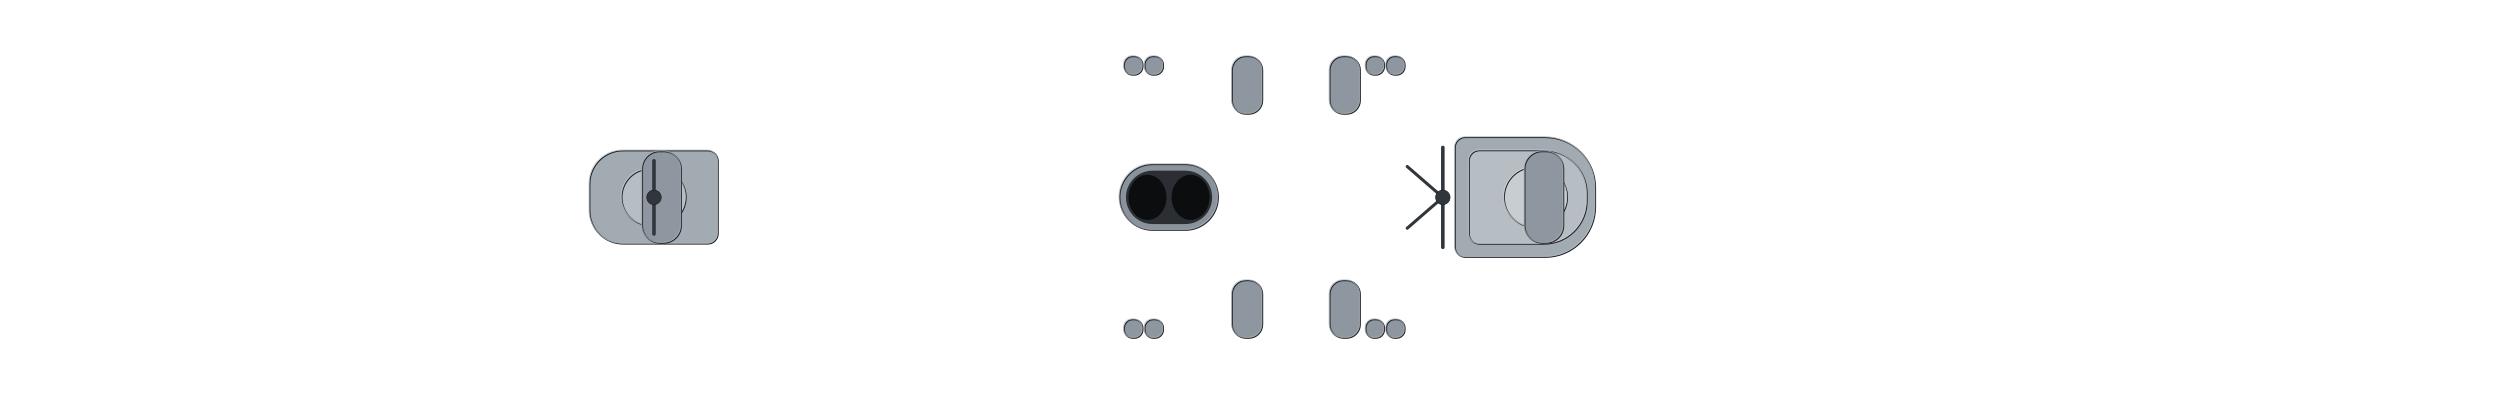
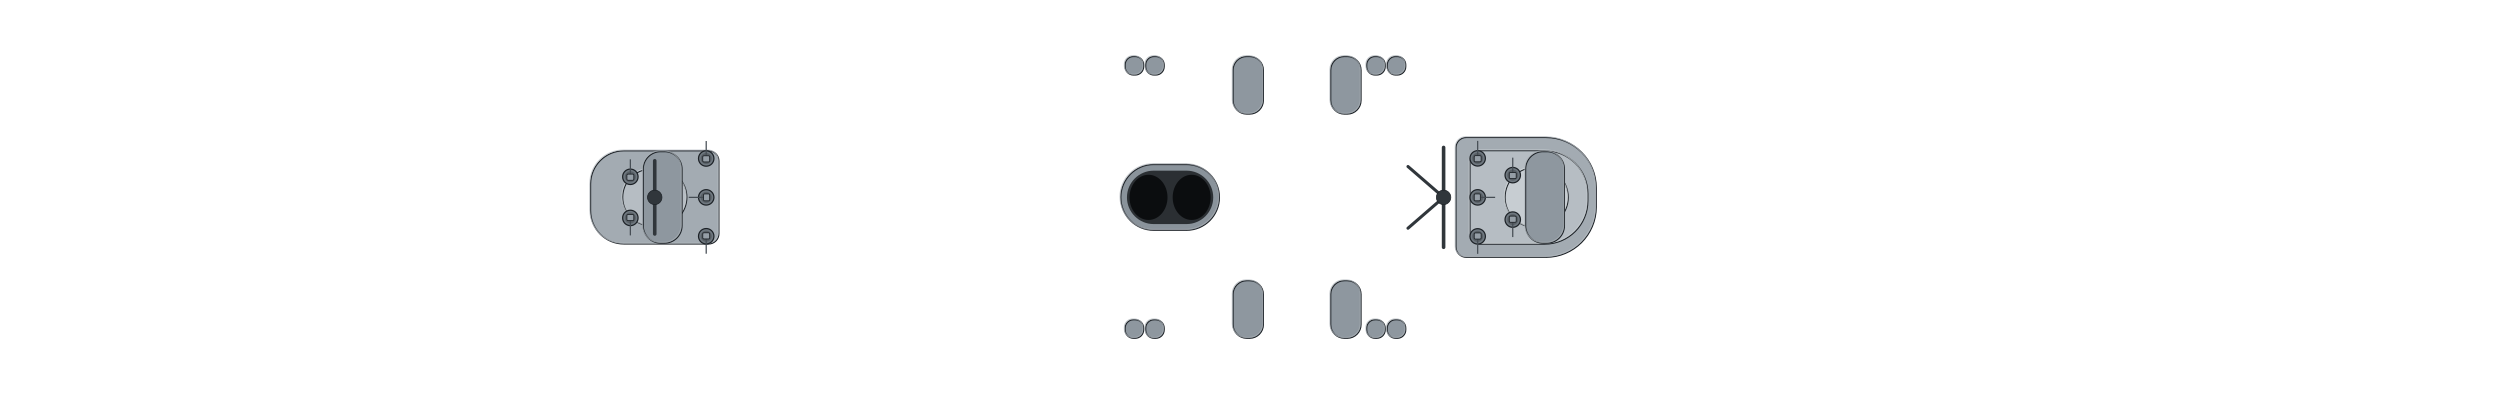
<svg xmlns="http://www.w3.org/2000/svg" width="2432" height="384" viewBox="-121.6 -19.2 243.2 38.4" shape-rendering="geometricPrecision">
  <defs>
    <clipPath id="hullclip">
      <path d="M-116.5,-1.618 L-116.491,-1.805 L-116.466,-1.991 L-116.423,-2.177 L-116.364,-2.363 L-116.287,-2.549 L-116.194,-2.735 L-116.084,-2.921 L-115.956,-3.106 L-115.812,-3.292 L-115.651,-3.477 L-115.472,-3.661 L-115.277,-3.846 L-115.066,-4.03 L-114.837,-4.213 L-114.592,-4.397 L-114.33,-4.58 L-114.051,-4.762 L-113.755,-4.944 L-113.443,-5.125 L-113.115,-5.306 L-112.77,-5.486 L-112.408,-5.666 L-112.03,-5.845 L-111.636,-6.023 L-111.225,-6.201 L-110.798,-6.378 L-110.355,-6.554 L-109.896,-6.729 L-109.421,-6.904 L-108.929,-7.078 L-108.422,-7.251 L-107.899,-7.423 L-107.361,-7.594 L-106.806,-7.764 L-106.236,-7.934 L-105.651,-8.102 L-105.05,-8.269 L-104.434,-8.435 L-103.802,-8.6 L-103.156,-8.765 L-102.494,-8.927 L-101.817,-9.089 L-101.126,-9.25 L-100.419,-9.409 L-99.699,-9.567 L-98.963,-9.724 L-98.213,-9.88 L-97.449,-10.034 L-96.67,-10.187 L-95.878,-10.339 L-95.071,-10.489 L-94.25,-10.638 L-93.416,-10.785 L-92.568,-10.931 L-91.707,-11.076 L-90.832,-11.219 L-89.944,-11.36 L-89.043,-11.5 L-88.129,-11.638 L-87.202,-11.775 L-86.262,-11.91 L-85.309,-12.043 L-84.344,-12.175 L-83.367,-12.305 L-82.378,-12.433 L-81.377,-12.56 L-80.363,-12.685 L-79.338,-12.808 L-78.302,-12.929 L-77.254,-13.048 L-76.195,-13.166 L-75.124,-13.281 L-74.043,-13.395 L-72.951,-13.507 L-71.848,-13.617 L-70.734,-13.724 L-69.611,-13.83 L-68.477,-13.934 L-67.333,-14.036 L-66.18,-14.135 L-65.016,-14.233 L-63.843,-14.329 L-62.661,-14.422 L-61.47,-14.513 L-60.27,-14.602 L-59.061,-14.689 L-57.843,-14.774 L-56.617,-14.857 L-55.383,-14.937 L-54.14,-15.015 L-52.89,-15.09 L-51.632,-15.164 L-50.366,-15.235 L-49.093,-15.303 L-47.813,-15.37 L-46.526,-15.434 L-45.232,-15.495 L-43.932,-15.554 L-42.625,-15.611 L-41.311,-15.665 L-39.992,-15.716 L-38.667,-15.765 L-37.337,-15.812 L-36,-15.856 L-34.659,-15.897 L-33.313,-15.936 L-31.961,-15.972 L-30.605,-16.005 L-29.245,-16.036 L-27.88,-16.064 L-26.512,-16.089 L-25.139,-16.111 L-23.763,-16.131 L-22.383,-16.147 L-21,-16.161 L-19.614,-16.172 L-18.225,-16.179 L-16.833,-16.184 L-15.439,-16.185 L-14.043,-16.185 L-12.644,-16.185 L-11.244,-16.185 L-9.842,-16.185 L-8.439,-16.185 L-7.034,-16.185 L-5.629,-16.185 L-4.222,-16.185 L-2.815,-16.185 L-1.408,-16.185 L-0,-16.185 L1.408,-16.185 L2.815,-16.185 L4.222,-16.185 L5.629,-16.185 L7.034,-16.185 L8.439,-16.185 L9.842,-16.185 L11.244,-16.185 L12.644,-16.185 L14.043,-16.185 L15.439,-16.185 L16.833,-16.182 L18.225,-16.173 L19.614,-16.156 L21,-16.132 L22.383,-16.101 L23.763,-16.065 L25.139,-16.022 L26.512,-15.972 L27.88,-15.917 L29.245,-15.855 L30.605,-15.788 L31.961,-15.715 L33.313,-15.636 L34.659,-15.552 L36,-15.462 L37.337,-15.366 L38.667,-15.266 L39.992,-15.16 L41.311,-15.05 L42.625,-14.934 L43.932,-14.813 L45.232,-14.688 L46.526,-14.558 L47.813,-14.424 L49.093,-14.285 L50.366,-14.142 L51.632,-13.995 L52.89,-13.844 L54.14,-13.689 L55.383,-13.53 L56.617,-13.367 L57.843,-13.201 L59.061,-13.032 L60.27,-12.859 L61.47,-12.683 L62.661,-12.504 L63.843,-12.323 L65.016,-12.138 L66.18,-11.951 L67.333,-11.761 L68.477,-11.569 L69.611,-11.375 L70.734,-11.179 L71.848,-10.98 L72.951,-10.78 L74.043,-10.579 L75.124,-10.375 L76.195,-10.171 L77.254,-9.965 L78.302,-9.758 L79.338,-9.55 L80.363,-9.341 L81.377,-9.132 L82.378,-8.922 L83.367,-8.711 L84.344,-8.501 L85.309,-8.29 L86.262,-8.079 L87.202,-7.868 L88.129,-7.658 L89.043,-7.448 L89.944,-7.239 L90.832,-7.03 L91.707,-6.822 L92.568,-6.615 L93.416,-6.41 L94.25,-6.205 L95.071,-6.002 L95.878,-5.801 L96.67,-5.601 L97.449,-5.402 L98.213,-5.206 L98.963,-5.012 L99.699,-4.82 L100.419,-4.63 L101.126,-4.442 L101.817,-4.257 L102.494,-4.075 L103.156,-3.895 L103.802,-3.718 L104.434,-3.545 L105.05,-3.374 L105.651,-3.206 L106.236,-3.042 L106.806,-2.881 L107.361,-2.724 L107.899,-2.57 L108.422,-2.42 L108.929,-2.273 L109.421,-2.131 L109.896,-1.993 L110.355,-1.858 L110.798,-1.728 L111.225,-1.602 L111.636,-1.48 L112.03,-1.362 L112.408,-1.25 L112.77,-1.141 L113.115,-1.037 L113.443,-0.938 L113.755,-0.843 L114.051,-0.754 L114.33,-0.669 L114.592,-0.589 L114.837,-0.514 L115.066,-0.444 L115.277,-0.378 L115.472,-0.318 L115.651,-0.263 L115.812,-0.214 L115.956,-0.169 L116.084,-0.129 L116.194,-0.095 L116.287,-0.066 L116.364,-0.042 L116.423,-0.024 L116.466,-0.011 L116.466,0.011 L116.423,0.024 L116.364,0.042 L116.287,0.066 L116.194,0.095 L116.084,0.129 L115.956,0.169 L115.812,0.214 L115.651,0.263 L115.472,0.318 L115.277,0.378 L115.066,0.444 L114.837,0.514 L114.592,0.589 L114.33,0.669 L114.051,0.754 L113.755,0.843 L113.443,0.938 L113.115,1.037 L112.77,1.141 L112.408,1.25 L112.03,1.362 L111.636,1.48 L111.225,1.602 L110.798,1.728 L110.355,1.858 L109.896,1.993 L109.421,2.131 L108.929,2.273 L108.422,2.42 L107.899,2.57 L107.361,2.724 L106.806,2.881 L106.236,3.042 L105.651,3.206 L105.05,3.374 L104.434,3.545 L103.802,3.718 L103.156,3.895 L102.494,4.075 L101.817,4.257 L101.126,4.442 L100.419,4.63 L99.699,4.82 L98.963,5.012 L98.213,5.206 L97.449,5.402 L96.67,5.601 L95.878,5.801 L95.071,6.002 L94.25,6.205 L93.416,6.41 L92.568,6.615 L91.707,6.822 L90.832,7.03 L89.944,7.239 L89.043,7.448 L88.129,7.658 L87.202,7.868 L86.262,8.079 L85.309,8.29 L84.344,8.501 L83.367,8.711 L82.378,8.922 L81.377,9.132 L80.363,9.341 L79.338,9.55 L78.302,9.758 L77.254,9.965 L76.195,10.171 L75.124,10.375 L74.043,10.579 L72.951,10.78 L71.848,10.98 L70.734,11.179 L69.611,11.375 L68.477,11.569 L67.333,11.761 L66.18,11.951 L65.016,12.138 L63.843,12.323 L62.661,12.504 L61.47,12.683 L60.27,12.859 L59.061,13.032 L57.843,13.201 L56.617,13.367 L55.383,13.53 L54.14,13.689 L52.89,13.844 L51.632,13.995 L50.366,14.142 L49.093,14.285 L47.813,14.424 L46.526,14.558 L45.232,14.688 L43.932,14.813 L42.625,14.934 L41.311,15.05 L39.992,15.16 L38.667,15.266 L37.337,15.366 L36,15.462 L34.659,15.552 L33.313,15.636 L31.961,15.715 L30.605,15.788 L29.245,15.855 L27.88,15.917 L26.512,15.972 L25.139,16.022 L23.763,16.065 L22.383,16.101 L21,16.132 L19.614,16.156 L18.225,16.173 L16.833,16.182 L15.439,16.185 L14.043,16.185 L12.644,16.185 L11.244,16.185 L9.842,16.185 L8.439,16.185 L7.034,16.185 L5.629,16.185 L4.222,16.185 L2.815,16.185 L1.408,16.185 L-0,16.185 L-1.408,16.185 L-2.815,16.185 L-4.222,16.185 L-5.629,16.185 L-7.034,16.185 L-8.439,16.185 L-9.842,16.185 L-11.244,16.185 L-12.644,16.185 L-14.043,16.185 L-15.439,16.185 L-16.833,16.184 L-18.225,16.179 L-19.614,16.172 L-21,16.161 L-22.383,16.147 L-23.763,16.131 L-25.139,16.111 L-26.512,16.089 L-27.88,16.064 L-29.245,16.036 L-30.605,16.005 L-31.961,15.972 L-33.313,15.936 L-34.659,15.897 L-36,15.856 L-37.337,15.812 L-38.667,15.765 L-39.992,15.716 L-41.311,15.665 L-42.625,15.611 L-43.932,15.554 L-45.232,15.495 L-46.526,15.434 L-47.813,15.37 L-49.093,15.303 L-50.366,15.235 L-51.632,15.164 L-52.89,15.09 L-54.14,15.015 L-55.383,14.937 L-56.617,14.857 L-57.843,14.774 L-59.061,14.689 L-60.27,14.602 L-61.47,14.513 L-62.661,14.422 L-63.843,14.329 L-65.016,14.233 L-66.18,14.135 L-67.333,14.036 L-68.477,13.934 L-69.611,13.83 L-70.734,13.724 L-71.848,13.617 L-72.951,13.507 L-74.043,13.395 L-75.124,13.281 L-76.195,13.166 L-77.254,13.048 L-78.302,12.929 L-79.338,12.808 L-80.363,12.685 L-81.377,12.56 L-82.378,12.433 L-83.367,12.305 L-84.344,12.175 L-85.309,12.043 L-86.262,11.91 L-87.202,11.775 L-88.129,11.638 L-89.043,11.5 L-89.944,11.36 L-90.832,11.219 L-91.707,11.076 L-92.568,10.931 L-93.416,10.785 L-94.25,10.638 L-95.071,10.489 L-95.878,10.339 L-96.67,10.187 L-97.449,10.034 L-98.213,9.88 L-98.963,9.724 L-99.699,9.567 L-100.419,9.409 L-101.126,9.25 L-101.817,9.089 L-102.494,8.927 L-103.156,8.765 L-103.802,8.6 L-104.434,8.435 L-105.05,8.269 L-105.651,8.102 L-106.236,7.934 L-106.806,7.764 L-107.361,7.594 L-107.899,7.423 L-108.422,7.251 L-108.929,7.078 L-109.421,6.904 L-109.896,6.729 L-110.355,6.554 L-110.798,6.378 L-111.225,6.201 L-111.636,6.023 L-112.03,5.845 L-112.408,5.666 L-112.77,5.486 L-113.115,5.306 L-113.443,5.125 L-113.755,4.944 L-114.051,4.762 L-114.33,4.58 L-114.592,4.397 L-114.837,4.213 L-115.066,4.03 L-115.277,3.846 L-115.472,3.661 L-115.651,3.477 L-115.812,3.292 L-115.956,3.106 L-116.084,2.921 L-116.194,2.735 L-116.287,2.549 L-116.364,2.363 L-116.423,2.177 L-116.466,1.991 L-116.491,1.805 L-116.5,1.618 Z" />
    </clipPath>
    <clipPath id="deckclip">
      <path d="M-116.5,-1.068 L-116.491,-1.255 L-116.466,-1.441 L-116.423,-1.627 L-116.364,-1.813 L-116.287,-1.999 L-116.194,-2.185 L-116.084,-2.371 L-115.956,-2.556 L-115.812,-2.742 L-115.651,-2.927 L-115.472,-3.111 L-115.277,-3.296 L-115.066,-3.48 L-114.837,-3.663 L-114.592,-3.847 L-114.33,-4.03 L-114.051,-4.212 L-113.755,-4.394 L-113.443,-4.575 L-113.115,-4.756 L-112.77,-4.936 L-112.408,-5.116 L-112.03,-5.295 L-111.636,-5.473 L-111.225,-5.651 L-110.798,-5.828 L-110.355,-6.004 L-109.896,-6.179 L-109.421,-6.354 L-108.929,-6.528 L-108.422,-6.701 L-107.899,-6.873 L-107.361,-7.044 L-106.806,-7.214 L-106.236,-7.384 L-105.651,-7.552 L-105.05,-7.719 L-104.434,-7.885 L-103.802,-8.05 L-103.156,-8.215 L-102.494,-8.377 L-101.817,-8.539 L-101.126,-8.7 L-100.419,-8.859 L-99.699,-9.017 L-98.963,-9.174 L-98.213,-9.33 L-97.449,-9.484 L-96.67,-9.637 L-95.878,-9.789 L-95.071,-9.939 L-94.25,-10.088 L-93.416,-10.235 L-92.568,-10.381 L-91.707,-10.526 L-90.832,-10.669 L-89.944,-10.81 L-89.043,-10.95 L-88.129,-11.088 L-87.202,-11.225 L-86.262,-11.36 L-85.309,-11.493 L-84.344,-11.625 L-83.367,-11.755 L-82.378,-11.883 L-81.377,-12.01 L-80.363,-12.135 L-79.338,-12.258 L-78.302,-12.379 L-77.254,-12.498 L-76.195,-12.616 L-75.124,-12.731 L-74.043,-12.845 L-72.951,-12.957 L-71.848,-13.067 L-70.734,-13.174 L-69.611,-13.28 L-68.477,-13.384 L-67.333,-13.486 L-66.18,-13.585 L-65.016,-13.683 L-63.843,-13.779 L-62.661,-13.872 L-61.47,-13.963 L-60.27,-14.052 L-59.061,-14.139 L-57.843,-14.224 L-56.617,-14.307 L-55.383,-14.387 L-54.14,-14.465 L-52.89,-14.54 L-51.632,-14.614 L-50.366,-14.685 L-49.093,-14.753 L-47.813,-14.82 L-46.526,-14.884 L-45.232,-14.945 L-43.932,-15.004 L-42.625,-15.061 L-41.311,-15.115 L-39.992,-15.166 L-38.667,-15.215 L-37.337,-15.262 L-36,-15.306 L-34.659,-15.347 L-33.313,-15.386 L-31.961,-15.422 L-30.605,-15.455 L-29.245,-15.486 L-27.88,-15.514 L-26.512,-15.539 L-25.139,-15.561 L-23.763,-15.581 L-22.383,-15.597 L-21,-15.611 L-19.614,-15.622 L-18.225,-15.629 L-16.833,-15.634 L-15.439,-15.635 L-14.043,-15.635 L-12.644,-15.635 L-11.244,-15.635 L-9.842,-15.635 L-8.439,-15.635 L-7.034,-15.635 L-5.629,-15.635 L-4.222,-15.635 L-2.815,-15.635 L-1.408,-15.635 L-0,-15.635 L1.408,-15.635 L2.815,-15.635 L4.222,-15.635 L5.629,-15.635 L7.034,-15.635 L8.439,-15.635 L9.842,-15.635 L11.244,-15.635 L12.644,-15.635 L14.043,-15.635 L15.439,-15.635 L16.833,-15.632 L18.225,-15.623 L19.614,-15.606 L21,-15.582 L22.383,-15.551 L23.763,-15.515 L25.139,-15.472 L26.512,-15.422 L27.88,-15.367 L29.245,-15.305 L30.605,-15.238 L31.961,-15.165 L33.313,-15.086 L34.659,-15.002 L36,-14.912 L37.337,-14.816 L38.667,-14.716 L39.992,-14.61 L41.311,-14.5 L42.625,-14.384 L43.932,-14.263 L45.232,-14.138 L46.526,-14.008 L47.813,-13.874 L49.093,-13.735 L50.366,-13.592 L51.632,-13.445 L52.89,-13.294 L54.14,-13.139 L55.383,-12.98 L56.617,-12.817 L57.843,-12.651 L59.061,-12.482 L60.27,-12.309 L61.47,-12.133 L62.661,-11.954 L63.843,-11.773 L65.016,-11.588 L66.18,-11.401 L67.333,-11.211 L68.477,-11.019 L69.611,-10.825 L70.734,-10.629 L71.848,-10.43 L72.951,-10.23 L74.043,-10.029 L75.124,-9.825 L76.195,-9.621 L77.254,-9.415 L78.302,-9.208 L79.338,-9 L80.363,-8.791 L81.377,-8.582 L82.378,-8.372 L83.367,-8.161 L84.344,-7.951 L85.309,-7.74 L86.262,-7.529 L87.202,-7.318 L88.129,-7.108 L89.043,-6.898 L89.944,-6.689 L90.832,-6.48 L91.707,-6.272 L92.568,-6.065 L93.416,-5.86 L94.25,-5.655 L95.071,-5.452 L95.878,-5.251 L96.67,-5.051 L97.449,-4.852 L98.213,-4.656 L98.963,-4.462 L99.699,-4.27 L100.419,-4.08 L101.126,-3.892 L101.817,-3.707 L102.494,-3.525 L103.156,-3.345 L103.802,-3.168 L104.434,-2.995 L105.05,-2.824 L105.651,-2.656 L106.236,-2.492 L106.806,-2.331 L107.361,-2.174 L107.899,-2.02 L108.422,-1.87 L108.929,-1.723 L109.421,-1.581 L109.896,-1.443 L110.355,-1.308 L110.798,-1.178 L111.225,-1.052 L111.636,-0.93 L112.03,-0.812 L112.408,-0.7 L112.77,-0.591 L113.115,-0.487 L113.443,-0.388 L113.755,-0.293 L114.051,-0.204 L114.33,-0.119 L114.592,-0.039 L114.592,0.039 L114.33,0.119 L114.051,0.204 L113.755,0.293 L113.443,0.388 L113.115,0.487 L112.77,0.591 L112.408,0.7 L112.03,0.812 L111.636,0.93 L111.225,1.052 L110.798,1.178 L110.355,1.308 L109.896,1.443 L109.421,1.581 L108.929,1.723 L108.422,1.87 L107.899,2.02 L107.361,2.174 L106.806,2.331 L106.236,2.492 L105.651,2.656 L105.05,2.824 L104.434,2.995 L103.802,3.168 L103.156,3.345 L102.494,3.525 L101.817,3.707 L101.126,3.892 L100.419,4.08 L99.699,4.27 L98.963,4.462 L98.213,4.656 L97.449,4.852 L96.67,5.051 L95.878,5.251 L95.071,5.452 L94.25,5.655 L93.416,5.86 L92.568,6.065 L91.707,6.272 L90.832,6.48 L89.944,6.689 L89.043,6.898 L88.129,7.108 L87.202,7.318 L86.262,7.529 L85.309,7.74 L84.344,7.951 L83.367,8.161 L82.378,8.372 L81.377,8.582 L80.363,8.791 L79.338,9 L78.302,9.208 L77.254,9.415 L76.195,9.621 L75.124,9.825 L74.043,10.029 L72.951,10.23 L71.848,10.43 L70.734,10.629 L69.611,10.825 L68.477,11.019 L67.333,11.211 L66.18,11.401 L65.016,11.588 L63.843,11.773 L62.661,11.954 L61.47,12.133 L60.27,12.309 L59.061,12.482 L57.843,12.651 L56.617,12.817 L55.383,12.98 L54.14,13.139 L52.89,13.294 L51.632,13.445 L50.366,13.592 L49.093,13.735 L47.813,13.874 L46.526,14.008 L45.232,14.138 L43.932,14.263 L42.625,14.384 L41.311,14.5 L39.992,14.61 L38.667,14.716 L37.337,14.816 L36,14.912 L34.659,15.002 L33.313,15.086 L31.961,15.165 L30.605,15.238 L29.245,15.305 L27.88,15.367 L26.512,15.422 L25.139,15.472 L23.763,15.515 L22.383,15.551 L21,15.582 L19.614,15.606 L18.225,15.623 L16.833,15.632 L15.439,15.635 L14.043,15.635 L12.644,15.635 L11.244,15.635 L9.842,15.635 L8.439,15.635 L7.034,15.635 L5.629,15.635 L4.222,15.635 L2.815,15.635 L1.408,15.635 L-0,15.635 L-1.408,15.635 L-2.815,15.635 L-4.222,15.635 L-5.629,15.635 L-7.034,15.635 L-8.439,15.635 L-9.842,15.635 L-11.244,15.635 L-12.644,15.635 L-14.043,15.635 L-15.439,15.635 L-16.833,15.634 L-18.225,15.629 L-19.614,15.622 L-21,15.611 L-22.383,15.597 L-23.763,15.581 L-25.139,15.561 L-26.512,15.539 L-27.88,15.514 L-29.245,15.486 L-30.605,15.455 L-31.961,15.422 L-33.313,15.386 L-34.659,15.347 L-36,15.306 L-37.337,15.262 L-38.667,15.215 L-39.992,15.166 L-41.311,15.115 L-42.625,15.061 L-43.932,15.004 L-45.232,14.945 L-46.526,14.884 L-47.813,14.82 L-49.093,14.753 L-50.366,14.685 L-51.632,14.614 L-52.89,14.54 L-54.14,14.465 L-55.383,14.387 L-56.617,14.307 L-57.843,14.224 L-59.061,14.139 L-60.27,14.052 L-61.47,13.963 L-62.661,13.872 L-63.843,13.779 L-65.016,13.683 L-66.18,13.585 L-67.333,13.486 L-68.477,13.384 L-69.611,13.28 L-70.734,13.174 L-71.848,13.067 L-72.951,12.957 L-74.043,12.845 L-75.124,12.731 L-76.195,12.616 L-77.254,12.498 L-78.302,12.379 L-79.338,12.258 L-80.363,12.135 L-81.377,12.01 L-82.378,11.883 L-83.367,11.755 L-84.344,11.625 L-85.309,11.493 L-86.262,11.36 L-87.202,11.225 L-88.129,11.088 L-89.043,10.95 L-89.944,10.81 L-90.832,10.669 L-91.707,10.526 L-92.568,10.381 L-93.416,10.235 L-94.25,10.088 L-95.071,9.939 L-95.878,9.789 L-96.67,9.637 L-97.449,9.484 L-98.213,9.33 L-98.963,9.174 L-99.699,9.017 L-100.419,8.859 L-101.126,8.7 L-101.817,8.539 L-102.494,8.377 L-103.156,8.215 L-103.802,8.05 L-104.434,7.885 L-105.05,7.719 L-105.651,7.552 L-106.236,7.384 L-106.806,7.214 L-107.361,7.044 L-107.899,6.873 L-108.422,6.701 L-108.929,6.528 L-109.421,6.354 L-109.896,6.179 L-110.355,6.004 L-110.798,5.828 L-111.225,5.651 L-111.636,5.473 L-112.03,5.295 L-112.408,5.116 L-112.77,4.936 L-113.115,4.756 L-113.443,4.575 L-113.755,4.394 L-114.051,4.212 L-114.33,4.03 L-114.592,3.847 L-114.837,3.663 L-115.066,3.48 L-115.277,3.296 L-115.472,3.111 L-115.651,2.927 L-115.812,2.742 L-115.956,2.556 L-116.084,2.371 L-116.194,2.185 L-116.287,1.999 L-116.364,1.813 L-116.423,1.627 L-116.466,1.441 L-116.491,1.255 L-116.5,1.068 Z" />
    </clipPath>
  </defs>
-   <path d="M20.959,-5.827 L28.715,-5.827 A4.894,4.894 0 0 1 33.609,-0.932 L33.609,0.932 A4.894,4.894 0 0 1 28.715,5.827 L20.959,5.827 A1,1 0 0 1 19.959,4.827 L19.959,-4.827 A1,1 0 0 1 20.959,-5.827 Z" fill="#a3abb2" stroke="#1c2126" stroke-width="0.12" stroke-linejoin="round" />
-   <path d="M20.959,-5.827 L28.715,-5.827 A4.894,4.894 0 0 1 33.609,-0.932 L33.609,0.932 A4.894,4.894 0 0 1 28.715,5.827 L20.959,5.827 A1,1 0 0 1 19.959,4.827 L19.959,-4.827 A1,1 0 0 1 20.959,-5.827 Z" fill="none" stroke="#bac0c5" stroke-width="0.108" transform="translate(-0.072,-0.072)" stroke-opacity="0.7" />
-   <path d="M22.324,-4.545 L28.595,-4.545 A4.195,4.195 0 0 1 32.79,-0.35 L32.79,0.35 A4.195,4.195 0 0 1 28.595,4.545 L22.324,4.545 A1,1 0 0 1 21.324,3.545 L21.324,-3.545 A1,1 0 0 1 22.324,-4.545 Z" fill="#b6bdc3" stroke="#1c2126" stroke-width="0.12" stroke-linejoin="round" />
-   <path d="M22.324,-4.545 L28.595,-4.545 A4.195,4.195 0 0 1 32.79,-0.35 L32.79,0.35 A4.195,4.195 0 0 1 28.595,4.545 L22.324,4.545 A1,1 0 0 1 21.324,3.545 L21.324,-3.545 A1,1 0 0 1 22.324,-4.545 Z" fill="none" stroke="#c8ced2" stroke-width="0.108" transform="translate(-0.072,-0.072)" stroke-opacity="0.7" />
-   <path d="M27.65,-2.913 L27.966,-2.913 A2.913,2.913 0 0 1 30.879,0 L30.879,0 A2.913,2.913 0 0 1 27.966,2.913 L27.65,2.913 A2.913,2.913 0 0 1 24.737,0 L24.737,0 A2.913,2.913 0 0 1 27.65,-2.913 Z" fill="#c7cdd2" stroke="#1c2126" stroke-width="0.12" stroke-linejoin="round" />
-   <path d="M27.65,-2.913 L27.966,-2.913 A2.913,2.913 0 0 1 30.879,0 L30.879,0 A2.913,2.913 0 0 1 27.966,2.913 L27.65,2.913 A2.913,2.913 0 0 1 24.737,0 L24.737,0 A2.913,2.913 0 0 1 27.65,-2.913 Z" fill="none" stroke="#d5dadd" stroke-width="0.108" transform="translate(-0.072,-0.072)" stroke-opacity="0.7" />
-   <path d="M-60.987,-4.532 L-52.739,-4.532 A1,1 0 0 1 -51.739,-3.532 L-51.739,3.532 A1,1 0 0 1 -52.739,4.532 L-60.987,4.532 A3.237,3.237 0 0 1 -64.224,1.295 L-64.224,-1.295 A3.237,3.237 0 0 1 -60.987,-4.532 Z" fill="#a3abb2" stroke="#1c2126" stroke-width="0.12" stroke-linejoin="round" />
-   <path d="M-60.987,-4.532 L-52.739,-4.532 A1,1 0 0 1 -51.739,-3.532 L-51.739,3.532 A1,1 0 0 1 -52.739,4.532 L-60.987,4.532 A3.237,3.237 0 0 1 -64.224,1.295 L-64.224,-1.295 A3.237,3.237 0 0 1 -60.987,-4.532 Z" fill="none" stroke="#bac0c5" stroke-width="0.108" transform="translate(-0.072,-0.072)" stroke-opacity="0.7" />
-   <path d="M-58.351,-2.751 L-57.611,-2.751 A2.751,2.751 0 0 1 -54.86,0 L-54.86,0 A2.751,2.751 0 0 1 -57.611,2.751 L-58.351,2.751 A2.751,2.751 0 0 1 -61.102,0 L-61.102,0 A2.751,2.751 0 0 1 -58.351,-2.751 Z" fill="#b6bdc3" stroke="#1c2126" stroke-width="0.12" stroke-linejoin="round" />
-   <path d="M-58.351,-2.751 L-57.611,-2.751 A2.751,2.751 0 0 1 -54.86,0 L-54.86,0 A2.751,2.751 0 0 1 -57.611,2.751 L-58.351,2.751 A2.751,2.751 0 0 1 -61.102,0 L-61.102,0 A2.751,2.751 0 0 1 -58.351,-2.751 Z" fill="none" stroke="#c8ced2" stroke-width="0.108" transform="translate(-0.072,-0.072)" stroke-opacity="0.7" />
-   <path d="M28.435,-4.45 L28.813,-4.45 A1.699,1.699 0 0 1 30.512,-2.751 L30.512,2.751 A1.699,1.699 0 0 1 28.813,4.45 L28.435,4.45 A1.699,1.699 0 0 1 26.737,2.751 L26.737,-2.751 A1.699,1.699 0 0 1 28.435,-4.45 Z" fill="#8e979f" stroke="#1c2126" stroke-width="0.12" stroke-linejoin="round" />
-   <path d="M28.435,-4.45 L28.813,-4.45 A1.699,1.699 0 0 1 30.512,-2.751 L30.512,2.751 A1.699,1.699 0 0 1 28.813,4.45 L28.435,4.45 A1.699,1.699 0 0 1 26.737,2.751 L26.737,-2.751 A1.699,1.699 0 0 1 28.435,-4.45 Z" fill="none" stroke="#aab1b7" stroke-width="0.108" transform="translate(-0.072,-0.072)" stroke-opacity="0.7" />
-   <path d="M-57.404,-4.45 L-57.026,-4.45 A1.699,1.699 0 0 1 -55.327,-2.751 L-55.327,2.751 A1.699,1.699 0 0 1 -57.026,4.45 L-57.404,4.45 A1.699,1.699 0 0 1 -59.102,2.751 L-59.102,-2.751 A1.699,1.699 0 0 1 -57.404,-4.45 Z" fill="#8e979f" stroke="#1c2126" stroke-width="0.12" stroke-linejoin="round" />
-   <path d="M-57.404,-4.45 L-57.026,-4.45 A1.699,1.699 0 0 1 -55.327,-2.751 L-55.327,2.751 A1.699,1.699 0 0 1 -57.026,4.45 L-57.404,4.45 A1.699,1.699 0 0 1 -59.102,2.751 L-59.102,-2.751 A1.699,1.699 0 0 1 -57.404,-4.45 Z" fill="none" stroke="#aab1b7" stroke-width="0.108" transform="translate(-0.072,-0.072)" stroke-opacity="0.7" />
-   <path d="M-0.396,8.098 L-0.101,8.098 A1.328,1.328 0 0 1 1.226,9.425 L1.226,12.37 A1.328,1.328 0 0 1 -0.101,13.698 L-0.396,13.698 A1.328,1.328 0 0 1 -1.724,12.37 L-1.724,9.425 A1.328,1.328 0 0 1 -0.396,8.098 Z" fill="#8e979f" stroke="#1c2126" stroke-width="0.12" stroke-linejoin="round" />
-   <path d="M-0.396,8.098 L-0.101,8.098 A1.328,1.328 0 0 1 1.226,9.425 L1.226,12.37 A1.328,1.328 0 0 1 -0.101,13.698 L-0.396,13.698 A1.328,1.328 0 0 1 -1.724,12.37 L-1.724,9.425 A1.328,1.328 0 0 1 -0.396,8.098 Z" fill="none" stroke="#aab1b7" stroke-width="0.108" transform="translate(-0.072,-0.072)" stroke-opacity="0.7" />
-   <path d="M-0.396,-13.698 L-0.101,-13.698 A1.328,1.328 0 0 1 1.226,-12.37 L1.226,-9.425 A1.328,1.328 0 0 1 -0.101,-8.098 L-0.396,-8.098 A1.328,1.328 0 0 1 -1.724,-9.425 L-1.724,-12.37 A1.328,1.328 0 0 1 -0.396,-13.698 Z" fill="#8e979f" stroke="#1c2126" stroke-width="0.12" stroke-linejoin="round" />
-   <path d="M-0.396,-13.698 L-0.101,-13.698 A1.328,1.328 0 0 1 1.226,-12.37 L1.226,-9.425 A1.328,1.328 0 0 1 -0.101,-8.098 L-0.396,-8.098 A1.328,1.328 0 0 1 -1.724,-9.425 L-1.724,-12.37 A1.328,1.328 0 0 1 -0.396,-13.698 Z" fill="none" stroke="#aab1b7" stroke-width="0.108" transform="translate(-0.072,-0.072)" stroke-opacity="0.7" />
-   <path d="M9.104,8.098 L9.399,8.098 A1.328,1.328 0 0 1 10.726,9.425 L10.726,12.37 A1.328,1.328 0 0 1 9.399,13.698 L9.104,13.698 A1.328,1.328 0 0 1 7.776,12.37 L7.776,9.425 A1.328,1.328 0 0 1 9.104,8.098 Z" fill="#8e979f" stroke="#1c2126" stroke-width="0.12" stroke-linejoin="round" />
-   <path d="M9.104,8.098 L9.399,8.098 A1.328,1.328 0 0 1 10.726,9.425 L10.726,12.37 A1.328,1.328 0 0 1 9.399,13.698 L9.104,13.698 A1.328,1.328 0 0 1 7.776,12.37 L7.776,9.425 A1.328,1.328 0 0 1 9.104,8.098 Z" fill="none" stroke="#aab1b7" stroke-width="0.108" transform="translate(-0.072,-0.072)" stroke-opacity="0.7" />
-   <path d="M9.104,-13.698 L9.399,-13.698 A1.328,1.328 0 0 1 10.726,-12.37 L10.726,-9.425 A1.328,1.328 0 0 1 9.399,-8.098 L9.104,-8.098 A1.328,1.328 0 0 1 7.776,-9.425 L7.776,-12.37 A1.328,1.328 0 0 1 9.104,-13.698 Z" fill="#8e979f" stroke="#1c2126" stroke-width="0.12" stroke-linejoin="round" />
-   <path d="M9.104,-13.698 L9.399,-13.698 A1.328,1.328 0 0 1 10.726,-12.37 L10.726,-9.425 A1.328,1.328 0 0 1 9.399,-8.098 L9.104,-8.098 A1.328,1.328 0 0 1 7.776,-9.425 L7.776,-12.37 A1.328,1.328 0 0 1 9.104,-13.698 Z" fill="none" stroke="#aab1b7" stroke-width="0.108" transform="translate(-0.072,-0.072)" stroke-opacity="0.7" />
-   <path d="M-9.414,11.898 L-9.234,11.898 A0.81,0.81 0 0 1 -8.424,12.708 L-8.424,12.888 A0.81,0.81 0 0 1 -9.234,13.698 L-9.414,13.698 A0.81,0.81 0 0 1 -10.224,12.888 L-10.224,12.708 A0.81,0.81 0 0 1 -9.414,11.898 Z" fill="#8e979f" stroke="#1c2126" stroke-width="0.12" stroke-linejoin="round" />
-   <path d="M-9.414,11.898 L-9.234,11.898 A0.81,0.81 0 0 1 -8.424,12.708 L-8.424,12.888 A0.81,0.81 0 0 1 -9.234,13.698 L-9.414,13.698 A0.81,0.81 0 0 1 -10.224,12.888 L-10.224,12.708 A0.81,0.81 0 0 1 -9.414,11.898 Z" fill="none" stroke="#aab1b7" stroke-width="0.108" transform="translate(-0.072,-0.072)" stroke-opacity="0.7" />
-   <path d="M-9.414,-13.698 L-9.234,-13.698 A0.81,0.81 0 0 1 -8.424,-12.888 L-8.424,-12.708 A0.81,0.81 0 0 1 -9.234,-11.898 L-9.414,-11.898 A0.81,0.81 0 0 1 -10.224,-12.708 L-10.224,-12.888 A0.81,0.81 0 0 1 -9.414,-13.698 Z" fill="#8e979f" stroke="#1c2126" stroke-width="0.12" stroke-linejoin="round" />
-   <path d="M-9.414,-13.698 L-9.234,-13.698 A0.81,0.81 0 0 1 -8.424,-12.888 L-8.424,-12.708 A0.81,0.81 0 0 1 -9.234,-11.898 L-9.414,-11.898 A0.81,0.81 0 0 1 -10.224,-12.708 L-10.224,-12.888 A0.81,0.81 0 0 1 -9.414,-13.698 Z" fill="none" stroke="#aab1b7" stroke-width="0.108" transform="translate(-0.072,-0.072)" stroke-opacity="0.7" />
-   <path d="M-11.414,11.898 L-11.234,11.898 A0.81,0.81 0 0 1 -10.424,12.708 L-10.424,12.888 A0.81,0.81 0 0 1 -11.234,13.698 L-11.414,13.698 A0.81,0.81 0 0 1 -12.224,12.888 L-12.224,12.708 A0.81,0.81 0 0 1 -11.414,11.898 Z" fill="#8e979f" stroke="#1c2126" stroke-width="0.12" stroke-linejoin="round" />
-   <path d="M-11.414,11.898 L-11.234,11.898 A0.81,0.81 0 0 1 -10.424,12.708 L-10.424,12.888 A0.81,0.81 0 0 1 -11.234,13.698 L-11.414,13.698 A0.81,0.81 0 0 1 -12.224,12.888 L-12.224,12.708 A0.81,0.81 0 0 1 -11.414,11.898 Z" fill="none" stroke="#aab1b7" stroke-width="0.108" transform="translate(-0.072,-0.072)" stroke-opacity="0.7" />
-   <path d="M-11.414,-13.698 L-11.234,-13.698 A0.81,0.81 0 0 1 -10.424,-12.888 L-10.424,-12.708 A0.81,0.81 0 0 1 -11.234,-11.898 L-11.414,-11.898 A0.81,0.81 0 0 1 -12.224,-12.708 L-12.224,-12.888 A0.81,0.81 0 0 1 -11.414,-13.698 Z" fill="#8e979f" stroke="#1c2126" stroke-width="0.12" stroke-linejoin="round" />
-   <path d="M-11.414,-13.698 L-11.234,-13.698 A0.81,0.81 0 0 1 -10.424,-12.888 L-10.424,-12.708 A0.81,0.81 0 0 1 -11.234,-11.898 L-11.414,-11.898 A0.81,0.81 0 0 1 -12.224,-12.708 L-12.224,-12.888 A0.81,0.81 0 0 1 -11.414,-13.698 Z" fill="none" stroke="#aab1b7" stroke-width="0.108" transform="translate(-0.072,-0.072)" stroke-opacity="0.7" />
-   <path d="M12.086,11.898 L12.266,11.898 A0.81,0.81 0 0 1 13.076,12.708 L13.076,12.888 A0.81,0.81 0 0 1 12.266,13.698 L12.086,13.698 A0.81,0.81 0 0 1 11.276,12.888 L11.276,12.708 A0.81,0.81 0 0 1 12.086,11.898 Z" fill="#8e979f" stroke="#1c2126" stroke-width="0.12" stroke-linejoin="round" />
-   <path d="M12.086,11.898 L12.266,11.898 A0.81,0.81 0 0 1 13.076,12.708 L13.076,12.888 A0.81,0.81 0 0 1 12.266,13.698 L12.086,13.698 A0.81,0.81 0 0 1 11.276,12.888 L11.276,12.708 A0.81,0.81 0 0 1 12.086,11.898 Z" fill="none" stroke="#aab1b7" stroke-width="0.108" transform="translate(-0.072,-0.072)" stroke-opacity="0.7" />
-   <path d="M12.086,-13.698 L12.266,-13.698 A0.81,0.81 0 0 1 13.076,-12.888 L13.076,-12.708 A0.81,0.81 0 0 1 12.266,-11.898 L12.086,-11.898 A0.81,0.81 0 0 1 11.276,-12.708 L11.276,-12.888 A0.81,0.81 0 0 1 12.086,-13.698 Z" fill="#8e979f" stroke="#1c2126" stroke-width="0.12" stroke-linejoin="round" />
-   <path d="M12.086,-13.698 L12.266,-13.698 A0.81,0.81 0 0 1 13.076,-12.888 L13.076,-12.708 A0.81,0.81 0 0 1 12.266,-11.898 L12.086,-11.898 A0.81,0.81 0 0 1 11.276,-12.708 L11.276,-12.888 A0.81,0.81 0 0 1 12.086,-13.698 Z" fill="none" stroke="#aab1b7" stroke-width="0.108" transform="translate(-0.072,-0.072)" stroke-opacity="0.7" />
-   <path d="M14.086,11.898 L14.266,11.898 A0.81,0.81 0 0 1 15.076,12.708 L15.076,12.888 A0.81,0.81 0 0 1 14.266,13.698 L14.086,13.698 A0.81,0.81 0 0 1 13.276,12.888 L13.276,12.708 A0.81,0.81 0 0 1 14.086,11.898 Z" fill="#8e979f" stroke="#1c2126" stroke-width="0.12" stroke-linejoin="round" />
-   <path d="M14.086,11.898 L14.266,11.898 A0.81,0.81 0 0 1 15.076,12.708 L15.076,12.888 A0.81,0.81 0 0 1 14.266,13.698 L14.086,13.698 A0.81,0.81 0 0 1 13.276,12.888 L13.276,12.708 A0.81,0.81 0 0 1 14.086,11.898 Z" fill="none" stroke="#aab1b7" stroke-width="0.108" transform="translate(-0.072,-0.072)" stroke-opacity="0.7" />
-   <path d="M14.086,-13.698 L14.266,-13.698 A0.81,0.81 0 0 1 15.076,-12.888 L15.076,-12.708 A0.81,0.81 0 0 1 14.266,-11.898 L14.086,-11.898 A0.81,0.81 0 0 1 13.276,-12.708 L13.276,-12.888 A0.81,0.81 0 0 1 14.086,-13.698 Z" fill="#8e979f" stroke="#1c2126" stroke-width="0.12" stroke-linejoin="round" />
-   <path d="M14.086,-13.698 L14.266,-13.698 A0.81,0.81 0 0 1 15.076,-12.888 L15.076,-12.708 A0.81,0.81 0 0 1 14.266,-11.898 L14.086,-11.898 A0.81,0.81 0 0 1 13.276,-12.708 L13.276,-12.888 A0.81,0.81 0 0 1 14.086,-13.698 Z" fill="none" stroke="#aab1b7" stroke-width="0.108" transform="translate(-0.072,-0.072)" stroke-opacity="0.7" />
-   <path d="M-9.474,-3.195 L-6.278,-3.195 A3.195,3.195 0 0 1 -3.083,0 L-3.083,0 A3.195,3.195 0 0 1 -6.278,3.195 L-9.474,3.195 A3.195,3.195 0 0 1 -12.669,0 L-12.669,0 A3.195,3.195 0 0 1 -9.474,-3.195 Z" fill="#8a939b" stroke="#1c2126" stroke-width="0.12" stroke-linejoin="round" />
-   <path d="M-9.474,-2.595 L-6.278,-2.595 A2.595,2.595 0 0 1 -3.683,0 L-3.683,0 A2.595,2.595 0 0 1 -6.278,2.595 L-9.474,2.595 A2.595,2.595 0 0 1 -12.069,0 L-12.069,0 A2.595,2.595 0 0 1 -9.474,-2.595 Z" fill="#2b2f33" />
-   <ellipse cx="-9.972" cy="0" rx="1.847" ry="2.195" fill="#0b0d0f" />
-   <ellipse cx="-5.779" cy="0" rx="1.847" ry="2.195" fill="#0b0d0f" />
-   <path d="M-9.474,-3.195 L-6.278,-3.195 A3.195,3.195 0 0 1 -3.083,0 L-3.083,0 A3.195,3.195 0 0 1 -6.278,3.195 L-9.474,3.195 A3.195,3.195 0 0 1 -12.669,0 L-12.669,0 A3.195,3.195 0 0 1 -9.474,-3.195 Z" fill="none" stroke="#adb3b9" stroke-width="0.12" transform="translate(-0.072,-0.072)" stroke-opacity="0.6" />
-   <line x1="18.759" y1="-4.855" x2="18.759" y2="4.855" stroke="#30363b" stroke-width="0.35" stroke-linecap="round" />
-   <line x1="18.759" y1="0" x2="15.295" y2="3" stroke="#30363b" stroke-width="0.3" stroke-linecap="round" />
-   <line x1="18.759" y1="0" x2="15.295" y2="-3" stroke="#30363b" stroke-width="0.3" stroke-linecap="round" />
-   <circle cx="18.759" cy="0" r="0.7" fill="#30363b" stroke="#1c2126" stroke-width="0.072" stroke-linejoin="round" />
-   <line x1="-57.981" y1="-3.561" x2="-57.981" y2="3.561" stroke="#30363b" stroke-width="0.35" stroke-linecap="round" />
-   <circle cx="-57.981" cy="0" r="0.7" fill="#30363b" stroke="#1c2126" stroke-width="0.072" stroke-linejoin="round" />
+   <path d="M21.033,-5.827 L28.789,-5.827 A4.894,4.894 0 0 1 33.683,-0.932 L33.683,0.932 A4.894,4.894 0 0 1 28.789,5.827 L21.033,5.827 A1,1 0 0 1 20.033,4.827 L20.033,-4.827 A1,1 0 0 1 21.033,-5.827 Z" fill="#a3abb2" stroke="#1c2126" stroke-width="0.12" stroke-linejoin="round" />
+   <path d="M21.033,-5.827 L28.789,-5.827 A4.894,4.894 0 0 1 33.683,-0.932 L33.683,0.932 A4.894,4.894 0 0 1 28.789,5.827 L21.033,5.827 A1,1 0 0 1 20.033,4.827 L20.033,-4.827 A1,1 0 0 1 21.033,-5.827 Z" fill="none" stroke="#bac0c5" stroke-width="0.108" transform="translate(-0.072,-0.072)" stroke-opacity="0.7" />
+   <path d="M22.398,-4.545 L28.669,-4.545 A4.195,4.195 0 0 1 32.864,-0.35 L32.864,0.35 A4.195,4.195 0 0 1 28.669,4.545 L22.398,4.545 A1,1 0 0 1 21.398,3.545 L21.398,-3.545 A1,1 0 0 1 22.398,-4.545 Z" fill="#b6bdc3" stroke="#1c2126" stroke-width="0.12" stroke-linejoin="round" />
+   <path d="M22.398,-4.545 L28.669,-4.545 A4.195,4.195 0 0 1 32.864,-0.35 L32.864,0.35 A4.195,4.195 0 0 1 28.669,4.545 L22.398,4.545 A1,1 0 0 1 21.398,3.545 L21.398,-3.545 A1,1 0 0 1 22.398,-4.545 Z" fill="none" stroke="#c8ced2" stroke-width="0.108" transform="translate(-0.072,-0.072)" stroke-opacity="0.7" />
+   <path d="M27.724,-2.913 L28.04,-2.913 A2.913,2.913 0 0 1 30.953,0 L30.953,0 A2.913,2.913 0 0 1 28.04,2.913 L27.724,2.913 A2.913,2.913 0 0 1 24.81,0 L24.81,0 A2.913,2.913 0 0 1 27.724,-2.913 Z" fill="#c7cdd2" stroke="#1c2126" stroke-width="0.12" stroke-linejoin="round" />
+   <path d="M27.724,-2.913 L28.04,-2.913 A2.913,2.913 0 0 1 30.953,0 L30.953,0 A2.913,2.913 0 0 1 28.04,2.913 L27.724,2.913 A2.913,2.913 0 0 1 24.81,0 L24.81,0 A2.913,2.913 0 0 1 27.724,-2.913 Z" fill="none" stroke="#d5dadd" stroke-width="0.108" transform="translate(-0.072,-0.072)" stroke-opacity="0.7" />
+   <path d="M-60.913,-4.532 L-52.665,-4.532 A1,1 0 0 1 -51.665,-3.532 L-51.665,3.532 A1,1 0 0 1 -52.665,4.532 L-60.913,4.532 A3.237,3.237 0 0 1 -64.15,1.295 L-64.15,-1.295 A3.237,3.237 0 0 1 -60.913,-4.532 Z" fill="#a3abb2" stroke="#1c2126" stroke-width="0.12" stroke-linejoin="round" />
+   <path d="M-60.913,-4.532 L-52.665,-4.532 A1,1 0 0 1 -51.665,-3.532 L-51.665,3.532 A1,1 0 0 1 -52.665,4.532 L-60.913,4.532 A3.237,3.237 0 0 1 -64.15,1.295 L-64.15,-1.295 A3.237,3.237 0 0 1 -60.913,-4.532 Z" fill="none" stroke="#bac0c5" stroke-width="0.108" transform="translate(-0.072,-0.072)" stroke-opacity="0.7" />
+   <path d="M-58.277,-2.751 L-57.537,-2.751 A2.751,2.751 0 0 1 -54.786,0 L-54.786,0 A2.751,2.751 0 0 1 -57.537,2.751 L-58.277,2.751 A2.751,2.751 0 0 1 -61.029,0 L-61.029,0 A2.751,2.751 0 0 1 -58.277,-2.751 Z" fill="#b6bdc3" stroke="#1c2126" stroke-width="0.12" stroke-linejoin="round" />
+   <path d="M-58.277,-2.751 L-57.537,-2.751 A2.751,2.751 0 0 1 -54.786,0 L-54.786,0 A2.751,2.751 0 0 1 -57.537,2.751 L-58.277,2.751 A2.751,2.751 0 0 1 -61.029,0 L-61.029,0 A2.751,2.751 0 0 1 -58.277,-2.751 Z" fill="none" stroke="#c8ced2" stroke-width="0.108" transform="translate(-0.072,-0.072)" stroke-opacity="0.7" />
+   <path d="M28.509,-4.45 L28.887,-4.45 A1.699,1.699 0 0 1 30.585,-2.751 L30.585,2.751 A1.699,1.699 0 0 1 28.887,4.45 L28.509,4.45 A1.699,1.699 0 0 1 26.81,2.751 L26.81,-2.751 A1.699,1.699 0 0 1 28.509,-4.45 Z" fill="#8e979f" stroke="#1c2126" stroke-width="0.12" stroke-linejoin="round" />
+   <path d="M28.509,-4.45 L28.887,-4.45 A1.699,1.699 0 0 1 30.585,-2.751 L30.585,2.751 A1.699,1.699 0 0 1 28.887,4.45 L28.509,4.45 A1.699,1.699 0 0 1 26.81,2.751 L26.81,-2.751 A1.699,1.699 0 0 1 28.509,-4.45 Z" fill="none" stroke="#aab1b7" stroke-width="0.108" transform="translate(-0.072,-0.072)" stroke-opacity="0.7" />
+   <path d="M-57.33,-4.45 L-56.952,-4.45 A1.699,1.699 0 0 1 -55.254,-2.751 L-55.254,2.751 A1.699,1.699 0 0 1 -56.952,4.45 L-57.33,4.45 A1.699,1.699 0 0 1 -59.029,2.751 L-59.029,-2.751 A1.699,1.699 0 0 1 -57.33,-4.45 Z" fill="#8e979f" stroke="#1c2126" stroke-width="0.12" stroke-linejoin="round" />
+   <path d="M-57.33,-4.45 L-56.952,-4.45 A1.699,1.699 0 0 1 -55.254,-2.751 L-55.254,2.751 A1.699,1.699 0 0 1 -56.952,4.45 L-57.33,4.45 A1.699,1.699 0 0 1 -59.029,2.751 L-59.029,-2.751 A1.699,1.699 0 0 1 -57.33,-4.45 Z" fill="none" stroke="#aab1b7" stroke-width="0.108" transform="translate(-0.072,-0.072)" stroke-opacity="0.7" />
+   <path d="M-0.322,8.104 L-0.027,8.104 A1.328,1.328 0 0 1 1.3,9.431 L1.3,12.376 A1.328,1.328 0 0 1 -0.027,13.704 L-0.322,13.704 A1.328,1.328 0 0 1 -1.65,12.376 L-1.65,9.431 A1.328,1.328 0 0 1 -0.322,8.104 Z" fill="#8e979f" stroke="#1c2126" stroke-width="0.12" stroke-linejoin="round" />
+   <path d="M-0.322,8.104 L-0.027,8.104 A1.328,1.328 0 0 1 1.3,9.431 L1.3,12.376 A1.328,1.328 0 0 1 -0.027,13.704 L-0.322,13.704 A1.328,1.328 0 0 1 -1.65,12.376 L-1.65,9.431 A1.328,1.328 0 0 1 -0.322,8.104 Z" fill="none" stroke="#aab1b7" stroke-width="0.108" transform="translate(-0.072,-0.072)" stroke-opacity="0.7" />
+   <path d="M-0.322,-13.704 L-0.027,-13.704 A1.328,1.328 0 0 1 1.3,-12.376 L1.3,-9.431 A1.328,1.328 0 0 1 -0.027,-8.104 L-0.322,-8.104 A1.328,1.328 0 0 1 -1.65,-9.431 L-1.65,-12.376 A1.328,1.328 0 0 1 -0.322,-13.704 Z" fill="#8e979f" stroke="#1c2126" stroke-width="0.12" stroke-linejoin="round" />
+   <path d="M-0.322,-13.704 L-0.027,-13.704 A1.328,1.328 0 0 1 1.3,-12.376 L1.3,-9.431 A1.328,1.328 0 0 1 -0.027,-8.104 L-0.322,-8.104 A1.328,1.328 0 0 1 -1.65,-9.431 L-1.65,-12.376 A1.328,1.328 0 0 1 -0.322,-13.704 Z" fill="none" stroke="#aab1b7" stroke-width="0.108" transform="translate(-0.072,-0.072)" stroke-opacity="0.7" />
+   <path d="M9.178,8.104 L9.473,8.104 A1.328,1.328 0 0 1 10.8,9.431 L10.8,12.376 A1.328,1.328 0 0 1 9.473,13.704 L9.178,13.704 A1.328,1.328 0 0 1 7.85,12.376 L7.85,9.431 A1.328,1.328 0 0 1 9.178,8.104 Z" fill="#8e979f" stroke="#1c2126" stroke-width="0.12" stroke-linejoin="round" />
+   <path d="M9.178,8.104 L9.473,8.104 A1.328,1.328 0 0 1 10.8,9.431 L10.8,12.376 A1.328,1.328 0 0 1 9.473,13.704 L9.178,13.704 A1.328,1.328 0 0 1 7.85,12.376 L7.85,9.431 A1.328,1.328 0 0 1 9.178,8.104 Z" fill="none" stroke="#aab1b7" stroke-width="0.108" transform="translate(-0.072,-0.072)" stroke-opacity="0.7" />
+   <path d="M9.178,-13.704 L9.473,-13.704 A1.328,1.328 0 0 1 10.8,-12.376 L10.8,-9.431 A1.328,1.328 0 0 1 9.473,-8.104 L9.178,-8.104 A1.328,1.328 0 0 1 7.85,-9.431 L7.85,-12.376 A1.328,1.328 0 0 1 9.178,-13.704 Z" fill="#8e979f" stroke="#1c2126" stroke-width="0.12" stroke-linejoin="round" />
+   <path d="M9.178,-13.704 L9.473,-13.704 A1.328,1.328 0 0 1 10.8,-12.376 L10.8,-9.431 A1.328,1.328 0 0 1 9.473,-8.104 L9.178,-8.104 A1.328,1.328 0 0 1 7.85,-9.431 L7.85,-12.376 A1.328,1.328 0 0 1 9.178,-13.704 Z" fill="none" stroke="#aab1b7" stroke-width="0.108" transform="translate(-0.072,-0.072)" stroke-opacity="0.7" />
+   <path d="M-9.34,11.904 L-9.16,11.904 A0.81,0.81 0 0 1 -8.35,12.714 L-8.35,12.894 A0.81,0.81 0 0 1 -9.16,13.704 L-9.34,13.704 A0.81,0.81 0 0 1 -10.15,12.894 L-10.15,12.714 A0.81,0.81 0 0 1 -9.34,11.904 Z" fill="#8e979f" stroke="#1c2126" stroke-width="0.12" stroke-linejoin="round" />
+   <path d="M-9.34,11.904 L-9.16,11.904 A0.81,0.81 0 0 1 -8.35,12.714 L-8.35,12.894 A0.81,0.81 0 0 1 -9.16,13.704 L-9.34,13.704 A0.81,0.81 0 0 1 -10.15,12.894 L-10.15,12.714 A0.81,0.81 0 0 1 -9.34,11.904 Z" fill="none" stroke="#aab1b7" stroke-width="0.108" transform="translate(-0.072,-0.072)" stroke-opacity="0.7" />
+   <path d="M-9.34,-13.704 L-9.16,-13.704 A0.81,0.81 0 0 1 -8.35,-12.894 L-8.35,-12.714 A0.81,0.81 0 0 1 -9.16,-11.904 L-9.34,-11.904 A0.81,0.81 0 0 1 -10.15,-12.714 L-10.15,-12.894 A0.81,0.81 0 0 1 -9.34,-13.704 Z" fill="#8e979f" stroke="#1c2126" stroke-width="0.12" stroke-linejoin="round" />
+   <path d="M-9.34,-13.704 L-9.16,-13.704 A0.81,0.81 0 0 1 -8.35,-12.894 L-8.35,-12.714 A0.81,0.81 0 0 1 -9.16,-11.904 L-9.34,-11.904 A0.81,0.81 0 0 1 -10.15,-12.714 L-10.15,-12.894 A0.81,0.81 0 0 1 -9.34,-13.704 Z" fill="none" stroke="#aab1b7" stroke-width="0.108" transform="translate(-0.072,-0.072)" stroke-opacity="0.7" />
+   <path d="M-11.34,11.904 L-11.16,11.904 A0.81,0.81 0 0 1 -10.35,12.714 L-10.35,12.894 A0.81,0.81 0 0 1 -11.16,13.704 L-11.34,13.704 A0.81,0.81 0 0 1 -12.15,12.894 L-12.15,12.714 A0.81,0.81 0 0 1 -11.34,11.904 Z" fill="#8e979f" stroke="#1c2126" stroke-width="0.12" stroke-linejoin="round" />
+   <path d="M-11.34,11.904 L-11.16,11.904 A0.81,0.81 0 0 1 -10.35,12.714 L-10.35,12.894 A0.81,0.81 0 0 1 -11.16,13.704 L-11.34,13.704 A0.81,0.81 0 0 1 -12.15,12.894 L-12.15,12.714 A0.81,0.81 0 0 1 -11.34,11.904 Z" fill="none" stroke="#aab1b7" stroke-width="0.108" transform="translate(-0.072,-0.072)" stroke-opacity="0.7" />
+   <path d="M-11.34,-13.704 L-11.16,-13.704 A0.81,0.81 0 0 1 -10.35,-12.894 L-10.35,-12.714 A0.81,0.81 0 0 1 -11.16,-11.904 L-11.34,-11.904 A0.81,0.81 0 0 1 -12.15,-12.714 L-12.15,-12.894 A0.81,0.81 0 0 1 -11.34,-13.704 Z" fill="#8e979f" stroke="#1c2126" stroke-width="0.12" stroke-linejoin="round" />
+   <path d="M-11.34,-13.704 L-11.16,-13.704 A0.81,0.81 0 0 1 -10.35,-12.894 L-10.35,-12.714 A0.81,0.81 0 0 1 -11.16,-11.904 L-11.34,-11.904 A0.81,0.81 0 0 1 -12.15,-12.714 L-12.15,-12.894 A0.81,0.81 0 0 1 -11.34,-13.704 Z" fill="none" stroke="#aab1b7" stroke-width="0.108" transform="translate(-0.072,-0.072)" stroke-opacity="0.7" />
+   <path d="M12.16,11.904 L12.34,11.904 A0.81,0.81 0 0 1 13.15,12.714 L13.15,12.894 A0.81,0.81 0 0 1 12.34,13.704 L12.16,13.704 A0.81,0.81 0 0 1 11.35,12.894 L11.35,12.714 A0.81,0.81 0 0 1 12.16,11.904 Z" fill="#8e979f" stroke="#1c2126" stroke-width="0.12" stroke-linejoin="round" />
+   <path d="M12.16,11.904 L12.34,11.904 A0.81,0.81 0 0 1 13.15,12.714 L13.15,12.894 A0.81,0.81 0 0 1 12.34,13.704 L12.16,13.704 A0.81,0.81 0 0 1 11.35,12.894 L11.35,12.714 A0.81,0.81 0 0 1 12.16,11.904 Z" fill="none" stroke="#aab1b7" stroke-width="0.108" transform="translate(-0.072,-0.072)" stroke-opacity="0.7" />
+   <path d="M12.16,-13.704 L12.34,-13.704 A0.81,0.81 0 0 1 13.15,-12.894 L13.15,-12.714 A0.81,0.81 0 0 1 12.34,-11.904 L12.16,-11.904 A0.81,0.81 0 0 1 11.35,-12.714 L11.35,-12.894 A0.81,0.81 0 0 1 12.16,-13.704 Z" fill="#8e979f" stroke="#1c2126" stroke-width="0.12" stroke-linejoin="round" />
+   <path d="M12.16,-13.704 L12.34,-13.704 A0.81,0.81 0 0 1 13.15,-12.894 L13.15,-12.714 A0.81,0.81 0 0 1 12.34,-11.904 L12.16,-11.904 A0.81,0.81 0 0 1 11.35,-12.714 L11.35,-12.894 A0.81,0.81 0 0 1 12.16,-13.704 Z" fill="none" stroke="#aab1b7" stroke-width="0.108" transform="translate(-0.072,-0.072)" stroke-opacity="0.7" />
+   <path d="M14.16,11.904 L14.34,11.904 A0.81,0.81 0 0 1 15.15,12.714 L15.15,12.894 A0.81,0.81 0 0 1 14.34,13.704 L14.16,13.704 A0.81,0.81 0 0 1 13.35,12.894 L13.35,12.714 A0.81,0.81 0 0 1 14.16,11.904 Z" fill="#8e979f" stroke="#1c2126" stroke-width="0.12" stroke-linejoin="round" />
+   <path d="M14.16,11.904 L14.34,11.904 A0.81,0.81 0 0 1 15.15,12.714 L15.15,12.894 A0.81,0.81 0 0 1 14.34,13.704 L14.16,13.704 A0.81,0.81 0 0 1 13.35,12.894 L13.35,12.714 A0.81,0.81 0 0 1 14.16,11.904 Z" fill="none" stroke="#aab1b7" stroke-width="0.108" transform="translate(-0.072,-0.072)" stroke-opacity="0.7" />
+   <path d="M14.16,-13.704 L14.34,-13.704 A0.81,0.81 0 0 1 15.15,-12.894 L15.15,-12.714 A0.81,0.81 0 0 1 14.34,-11.904 L14.16,-11.904 A0.81,0.81 0 0 1 13.35,-12.714 L13.35,-12.894 A0.81,0.81 0 0 1 14.16,-13.704 Z" fill="#8e979f" stroke="#1c2126" stroke-width="0.12" stroke-linejoin="round" />
+   <path d="M14.16,-13.704 L14.34,-13.704 A0.81,0.81 0 0 1 15.15,-12.894 L15.15,-12.714 A0.81,0.81 0 0 1 14.34,-11.904 L14.16,-11.904 A0.81,0.81 0 0 1 13.35,-12.714 L13.35,-12.894 A0.81,0.81 0 0 1 14.16,-13.704 Z" fill="none" stroke="#aab1b7" stroke-width="0.108" transform="translate(-0.072,-0.072)" stroke-opacity="0.7" />
+   <g transform="translate(-52.9,3.782) rotate(90)">
+     <circle r="0.75" fill="#6f7880" stroke="#1c2126" stroke-width="0.12" stroke-linejoin="round" />
+     <circle r="0.54" fill="#596066" />
+     <rect x="0" y="-0.06" width="1.7" height="0.12" fill="#454c53" />
+     <rect x="-0.338" y="-0.338" width="0.6" height="0.675" rx="0.112" fill="#959ea6" stroke="#1c2126" stroke-width="0.084" stroke-linejoin="round" />
+   </g>
+   <g transform="translate(-52.9,-3.782) rotate(-90)">
+     <circle r="0.75" fill="#6f7880" stroke="#1c2126" stroke-width="0.12" stroke-linejoin="round" />
+     <circle r="0.54" fill="#596066" />
+     <rect x="0" y="-0.06" width="1.7" height="0.12" fill="#454c53" />
+     <rect x="-0.338" y="-0.338" width="0.6" height="0.675" rx="0.112" fill="#959ea6" stroke="#1c2126" stroke-width="0.084" stroke-linejoin="round" />
+   </g>
+   <g transform="translate(22.148,3.795) rotate(90)">
+     <circle r="0.75" fill="#6f7880" stroke="#1c2126" stroke-width="0.12" stroke-linejoin="round" />
+     <circle r="0.54" fill="#596066" />
+     <rect x="0" y="-0.06" width="1.7" height="0.12" fill="#454c53" />
+     <rect x="-0.338" y="-0.338" width="0.6" height="0.675" rx="0.112" fill="#959ea6" stroke="#1c2126" stroke-width="0.084" stroke-linejoin="round" />
+   </g>
+   <g transform="translate(22.148,-3.795) rotate(-90)">
+     <circle r="0.75" fill="#6f7880" stroke="#1c2126" stroke-width="0.12" stroke-linejoin="round" />
+     <circle r="0.54" fill="#596066" />
+     <rect x="0" y="-0.06" width="1.7" height="0.12" fill="#454c53" />
+     <rect x="-0.338" y="-0.338" width="0.6" height="0.675" rx="0.112" fill="#959ea6" stroke="#1c2126" stroke-width="0.084" stroke-linejoin="round" />
+   </g>
+   <g transform="translate(-60.279,2.001) rotate(90)">
+     <circle r="0.75" fill="#6f7880" stroke="#1c2126" stroke-width="0.12" stroke-linejoin="round" />
+     <circle r="0.54" fill="#596066" />
+     <rect x="0" y="-0.06" width="1.7" height="0.12" fill="#454c53" />
+     <rect x="-0.338" y="-0.338" width="0.6" height="0.675" rx="0.112" fill="#959ea6" stroke="#1c2126" stroke-width="0.084" stroke-linejoin="round" />
+   </g>
+   <g transform="translate(-60.279,-2.001) rotate(-90)">
+     <circle r="0.75" fill="#6f7880" stroke="#1c2126" stroke-width="0.12" stroke-linejoin="round" />
+     <circle r="0.54" fill="#596066" />
+     <rect x="0" y="-0.06" width="1.7" height="0.12" fill="#454c53" />
+     <rect x="-0.338" y="-0.338" width="0.6" height="0.675" rx="0.112" fill="#959ea6" stroke="#1c2126" stroke-width="0.084" stroke-linejoin="round" />
+   </g>
+   <g transform="translate(25.56,2.163) rotate(90)">
+     <circle r="0.75" fill="#6f7880" stroke="#1c2126" stroke-width="0.12" stroke-linejoin="round" />
+     <circle r="0.54" fill="#596066" />
+     <rect x="0" y="-0.06" width="1.7" height="0.12" fill="#454c53" />
+     <rect x="-0.338" y="-0.338" width="0.6" height="0.675" rx="0.112" fill="#959ea6" stroke="#1c2126" stroke-width="0.084" stroke-linejoin="round" />
+   </g>
+   <g transform="translate(25.56,-2.163) rotate(-90)">
+     <circle r="0.75" fill="#6f7880" stroke="#1c2126" stroke-width="0.12" stroke-linejoin="round" />
+     <circle r="0.54" fill="#596066" />
+     <rect x="0" y="-0.06" width="1.7" height="0.12" fill="#454c53" />
+     <rect x="-0.338" y="-0.338" width="0.6" height="0.675" rx="0.112" fill="#959ea6" stroke="#1c2126" stroke-width="0.084" stroke-linejoin="round" />
+   </g>
+   <g transform="translate(-52.9,0) rotate(180)">
+     <circle r="0.75" fill="#6f7880" stroke="#1c2126" stroke-width="0.12" stroke-linejoin="round" />
+     <circle r="0.54" fill="#596066" />
+     <rect x="0" y="-0.06" width="1.7" height="0.12" fill="#454c53" />
+     <rect x="-0.338" y="-0.338" width="0.6" height="0.675" rx="0.112" fill="#959ea6" stroke="#1c2126" stroke-width="0.084" stroke-linejoin="round" />
+   </g>
+   <g transform="translate(22.148,0) rotate(0)">
+     <circle r="0.75" fill="#6f7880" stroke="#1c2126" stroke-width="0.12" stroke-linejoin="round" />
+     <circle r="0.54" fill="#596066" />
+     <rect x="0" y="-0.06" width="1.7" height="0.12" fill="#454c53" />
+     <rect x="-0.338" y="-0.338" width="0.6" height="0.675" rx="0.112" fill="#959ea6" stroke="#1c2126" stroke-width="0.084" stroke-linejoin="round" />
+   </g>
+   <path d="M-9.372,-3.198 L-6.175,-3.198 A3.198,3.198 0 0 1 -2.977,0 L-2.977,0 A3.198,3.198 0 0 1 -6.175,3.198 L-9.372,3.198 A3.198,3.198 0 0 1 -12.57,0 L-12.57,0 A3.198,3.198 0 0 1 -9.372,-3.198 Z" fill="#8a939b" stroke="#1c2126" stroke-width="0.12" stroke-linejoin="round" />
+   <path d="M-9.372,-2.598 L-6.175,-2.598 A2.598,2.598 0 0 1 -3.577,0 L-3.577,0 A2.598,2.598 0 0 1 -6.175,2.598 L-9.372,2.598 A2.598,2.598 0 0 1 -11.97,0 L-11.97,0 A2.598,2.598 0 0 1 -9.372,-2.598 Z" fill="#2b2f33" />
+   <ellipse cx="-9.872" cy="0" rx="1.848" ry="2.198" fill="#0b0d0f" />
+   <ellipse cx="-5.675" cy="0" rx="1.848" ry="2.198" fill="#0b0d0f" />
+   <path d="M-9.372,-3.198 L-6.175,-3.198 A3.198,3.198 0 0 1 -2.977,0 L-2.977,0 A3.198,3.198 0 0 1 -6.175,3.198 L-9.372,3.198 A3.198,3.198 0 0 1 -12.57,0 L-12.57,0 A3.198,3.198 0 0 1 -9.372,-3.198 Z" fill="none" stroke="#adb3b9" stroke-width="0.12" transform="translate(-0.072,-0.072)" stroke-opacity="0.6" />
+   <line x1="18.833" y1="-4.855" x2="18.833" y2="4.855" stroke="#30363b" stroke-width="0.35" stroke-linecap="round" />
+   <line x1="18.833" y1="0" x2="15.369" y2="3" stroke="#30363b" stroke-width="0.3" stroke-linecap="round" />
+   <line x1="18.833" y1="0" x2="15.369" y2="-3" stroke="#30363b" stroke-width="0.3" stroke-linecap="round" />
+   <circle cx="18.833" cy="0" r="0.7" fill="#30363b" stroke="#1c2126" stroke-width="0.072" stroke-linejoin="round" />
+   <line x1="-57.907" y1="-3.561" x2="-57.907" y2="3.561" stroke="#30363b" stroke-width="0.35" stroke-linecap="round" />
+   <circle cx="-57.907" cy="0" r="0.7" fill="#30363b" stroke="#1c2126" stroke-width="0.072" stroke-linejoin="round" />
</svg>
